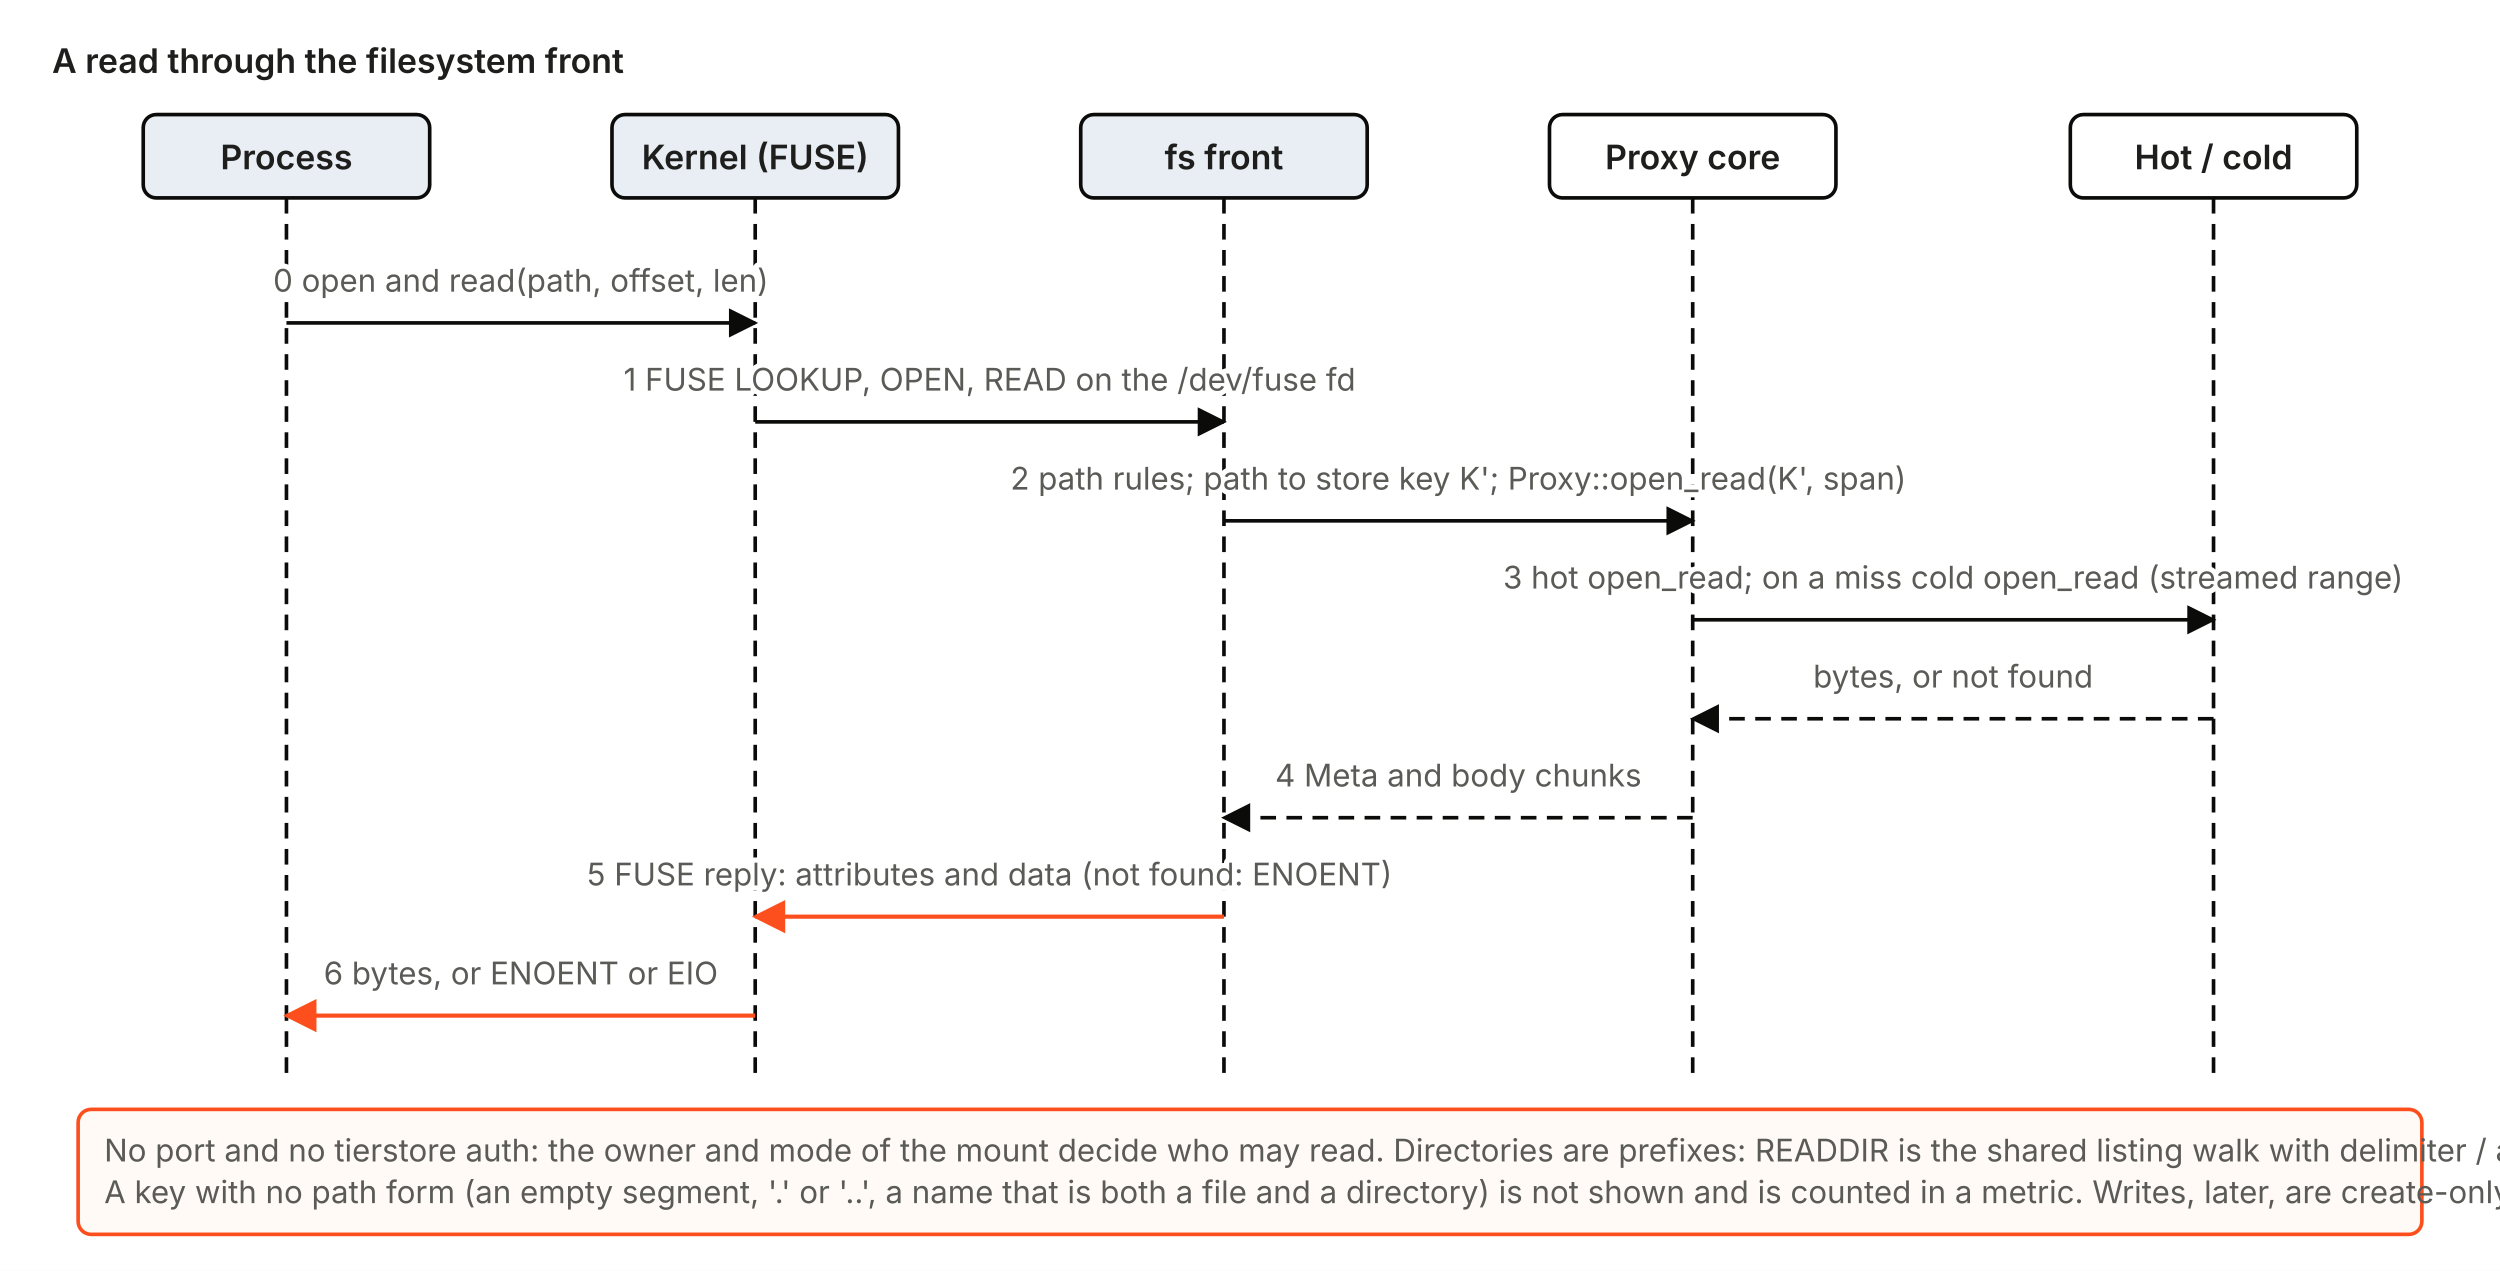
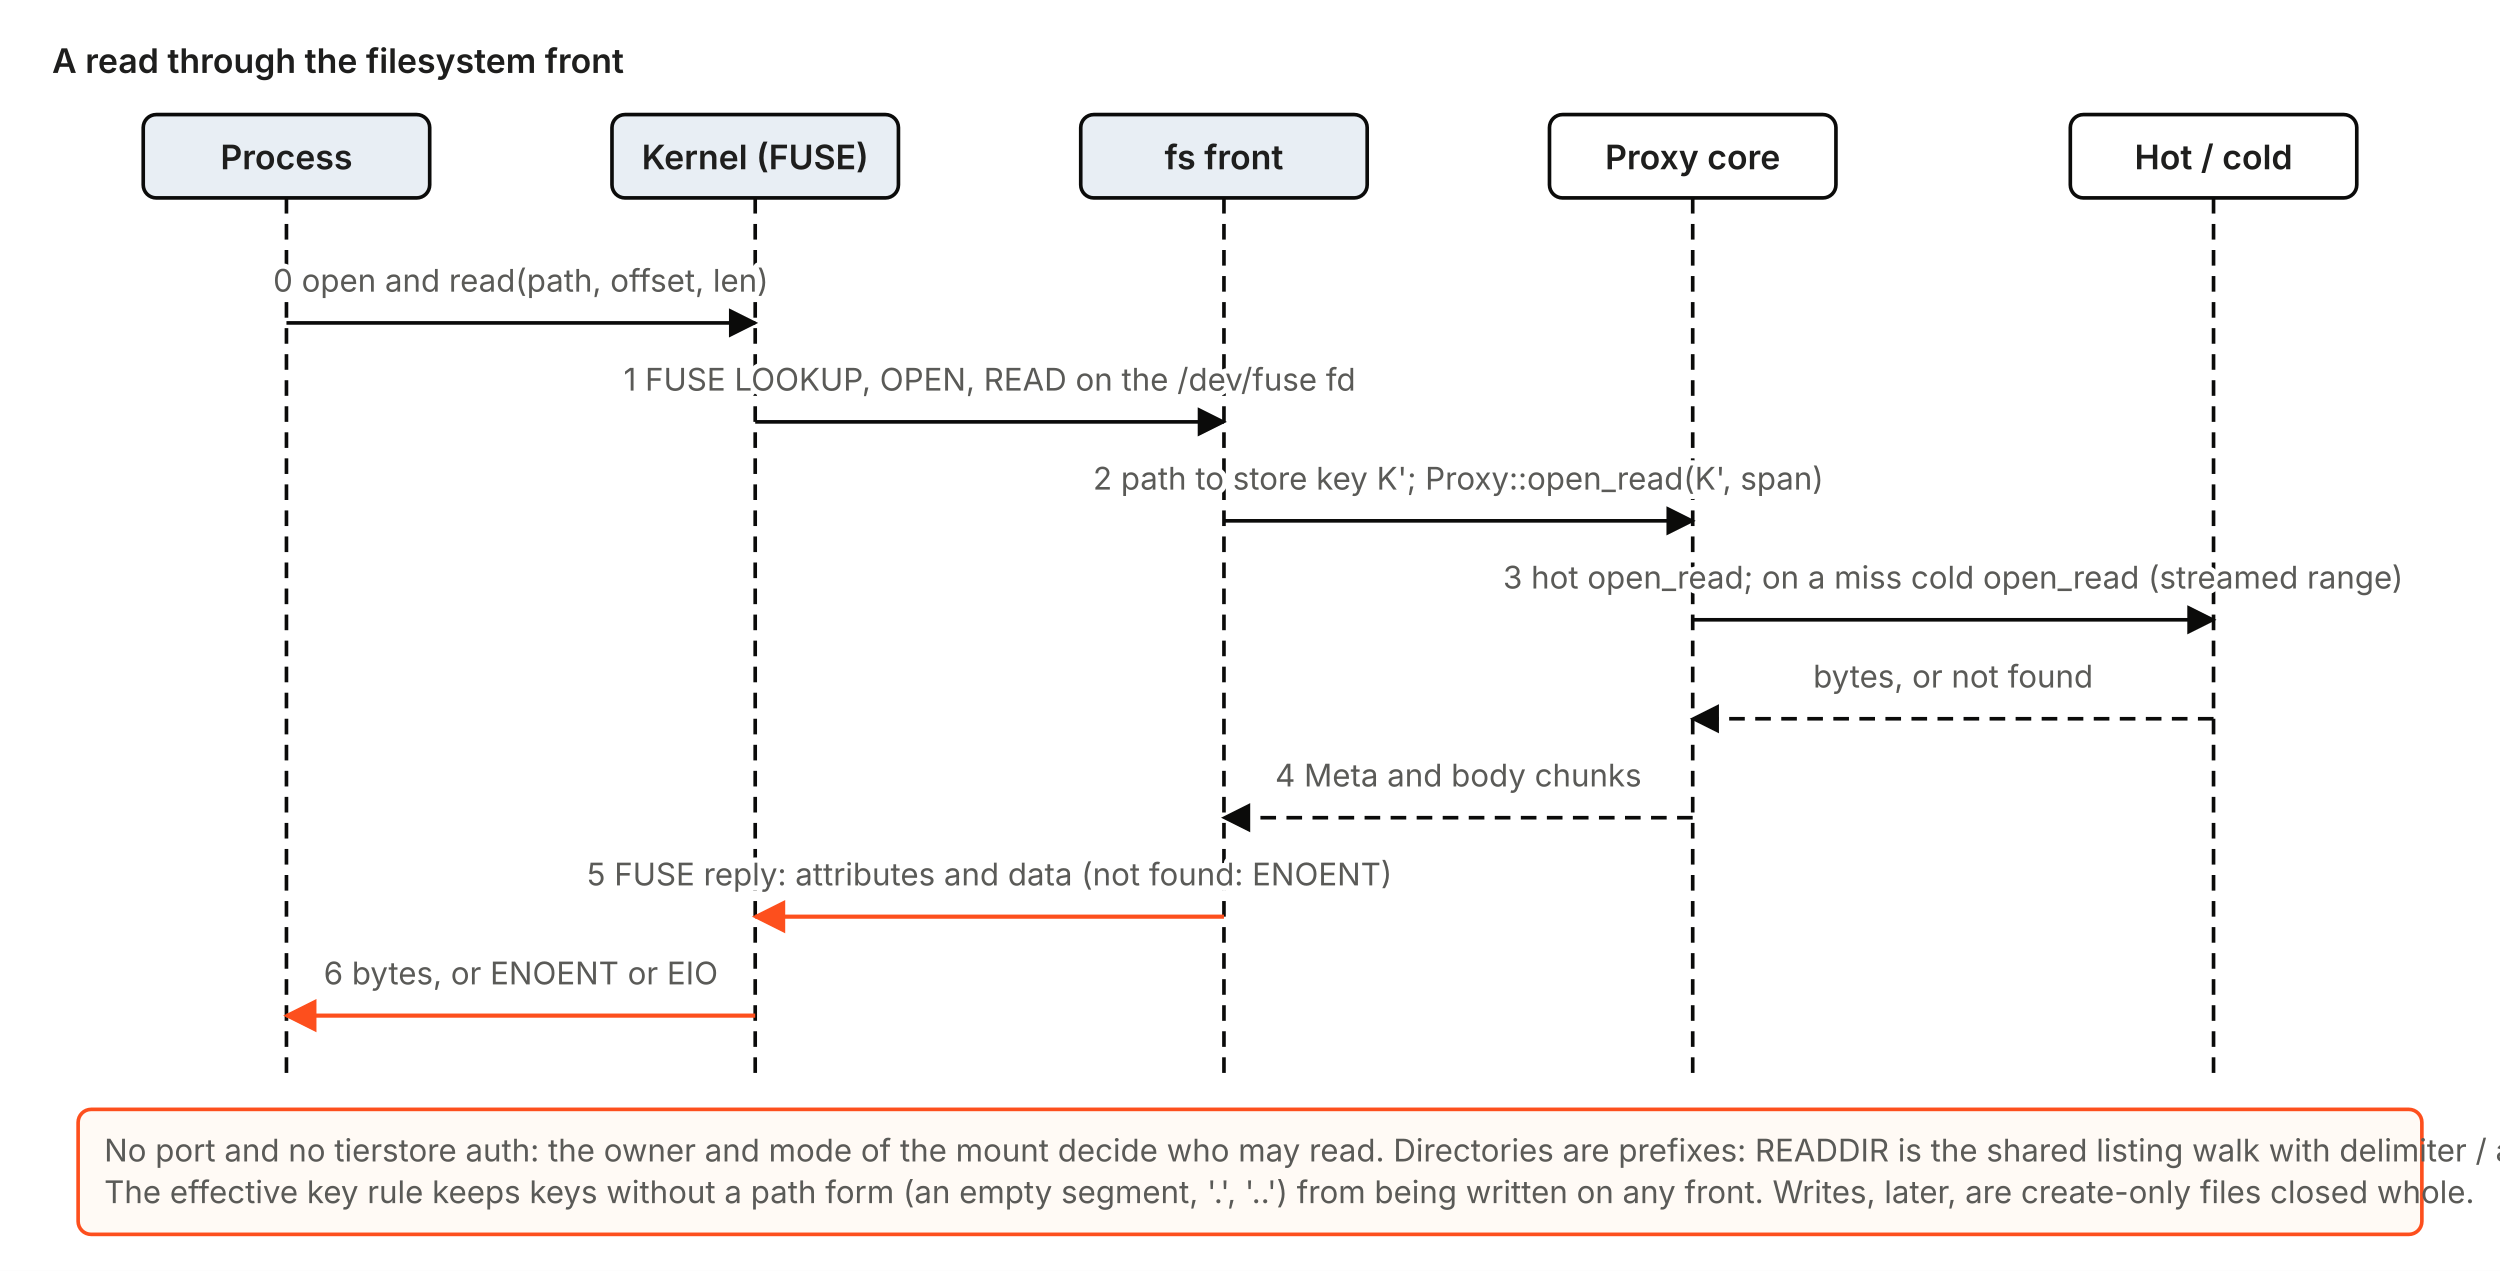
<svg xmlns="http://www.w3.org/2000/svg" viewBox="0 0 960 488" width="960" height="488" role="img" aria-label="Sequence diagram of a read of a file under the FUSE mount: the kernel asks the fs front, which maps the path to a store key and makes the same proxy read as the S3 front.">
  <defs>
    <marker id="seq-iface-fs-read-ak" viewBox="0 0 10 10" refX="9" refY="5" markerWidth="8" markerHeight="8" orient="auto">
      <path d="M0,0 L10,5 L0,10 z" fill="#0B0B0A" />
    </marker>
    <marker id="seq-iface-fs-read-ao" viewBox="0 0 10 10" refX="9" refY="5" markerWidth="8" markerHeight="8" orient="auto">
      <path d="M0,0 L10,5 L0,10 z" fill="#FD4F1D" />
    </marker>
  </defs>
  <style>
.box{fill:#FFFFFF;stroke:#0B0B0A;stroke-width:1.4}
.box-b{fill:#E8EEF4;stroke:#0B0B0A;stroke-width:1.4}
.box-o{fill:#FFFAF5;stroke:#FD4F1D;stroke-width:1.4}
.box-p{fill:none;stroke:#5A5A57;stroke-width:1.4;stroke-dasharray:6 4}
.ln{stroke:#0B0B0A;fill:none;stroke-width:1.4}
.ln-d{stroke:#0B0B0A;fill:none;stroke-width:1.4;stroke-dasharray:6 4}
.ln-o{stroke:#FD4F1D;fill:none;stroke-width:1.6}
text{fill:#1E1E1D;font-family:system-ui,-apple-system,'Segoe UI',sans-serif;font-size:13px}
.b{font-weight:600}
.t-m{fill:#5A5A57;font-size:12px}
.lbl{paint-order:stroke;stroke:#FFFFFF;stroke-width:4px;stroke-linejoin:round}
</style>
  <rect x="0" y="0" width="960" height="488" fill="#FFFFFF" />
  <text x="20" y="28" class="b" font-size="16">A read through the filesystem front</text>
  <rect x="55" y="44" width="110" height="32" rx="5" class="box-b" />
  <text x="110" y="65" class="b" text-anchor="middle">Process</text>
  <line x1="110" y1="76" x2="110" y2="416" class="ln-d" />
  <rect x="235" y="44" width="110" height="32" rx="5" class="box-b" />
  <text x="290" y="65" class="b" text-anchor="middle">Kernel (FUSE)</text>
  <line x1="290" y1="76" x2="290" y2="416" class="ln-d" />
  <rect x="415" y="44" width="110" height="32" rx="5" class="box-b" />
  <text x="470" y="65" class="b" text-anchor="middle">fs front</text>
  <line x1="470" y1="76" x2="470" y2="416" class="ln-d" />
  <rect x="595" y="44" width="110" height="32" rx="5" class="box" />
  <text x="650" y="65" class="b" text-anchor="middle">Proxy core</text>
  <line x1="650" y1="76" x2="650" y2="416" class="ln-d" />
  <rect x="795" y="44" width="110" height="32" rx="5" class="box" />
  <text x="850" y="65" class="b" text-anchor="middle">Hot / cold</text>
  <line x1="850" y1="76" x2="850" y2="416" class="ln-d" />
  <text x="200.0" y="112" class="t-m lbl" text-anchor="middle">0  open and read(path, offset, len)</text>
  <line x1="110" y1="124" x2="290" y2="124" class="ln" marker-end="url(#seq-iface-fs-read-ak)" />
  <text x="380.0" y="150" class="t-m lbl" text-anchor="middle">1  FUSE LOOKUP, OPEN, READ on the /dev/fuse fd</text>
  <line x1="290" y1="162" x2="470" y2="162" class="ln" marker-end="url(#seq-iface-fs-read-ak)" />
-   <text x="560.0" y="188" class="t-m lbl" text-anchor="middle">2  path rules; path to store key K'; Proxy::open_read(K', span)</text>
+   <text x="560.0" y="188" class="t-m lbl" text-anchor="middle">2  path to store key K'; Proxy::open_read(K', span)</text>
  <line x1="470" y1="200" x2="650" y2="200" class="ln" marker-end="url(#seq-iface-fs-read-ak)" />
  <text x="750.0" y="226" class="t-m lbl" text-anchor="middle">3  hot open_read; on a miss cold open_read (streamed range)</text>
  <line x1="650" y1="238" x2="850" y2="238" class="ln" marker-end="url(#seq-iface-fs-read-ak)" />
  <text x="750.0" y="264" class="t-m lbl" text-anchor="middle">bytes, or not found</text>
  <line x1="850" y1="276" x2="650" y2="276" class="ln-d" marker-end="url(#seq-iface-fs-read-ak)" />
  <text x="560.0" y="302" class="t-m lbl" text-anchor="middle">4  Meta and body chunks</text>
  <line x1="650" y1="314" x2="470" y2="314" class="ln-d" marker-end="url(#seq-iface-fs-read-ak)" />
  <text x="380.0" y="340" class="t-m lbl" text-anchor="middle">5  FUSE reply: attributes and data (not found: ENOENT)</text>
  <line x1="470" y1="352" x2="290" y2="352" class="ln-o" marker-end="url(#seq-iface-fs-read-ao)" />
  <text x="200.0" y="378" class="t-m lbl" text-anchor="middle">6  bytes, or ENOENT or EIO</text>
  <line x1="290" y1="390" x2="110" y2="390" class="ln-o" marker-end="url(#seq-iface-fs-read-ao)" />
  <rect x="30" y="426" width="900" height="48" rx="5" class="box-o" />
  <text x="40" y="446" class="t-m">No port and no tierstore auth: the owner and mode of the mount decide who may read. Directories are prefixes: READDIR is the shared listing walk with delimiter / and a cursor token.</text>
-   <text x="40" y="462" class="t-m">A key with no path form (an empty segment, '.' or '..', a name that is both a file and a directory) is not shown and is counted in a metric. Writes, later, are create-only files closed whole.</text>
+   <text x="40" y="462" class="t-m">The effective key rule keeps keys without a path form (an empty segment, '.', '..') from being written on any front. Writes, later, are create-only files closed whole.</text>
</svg>
